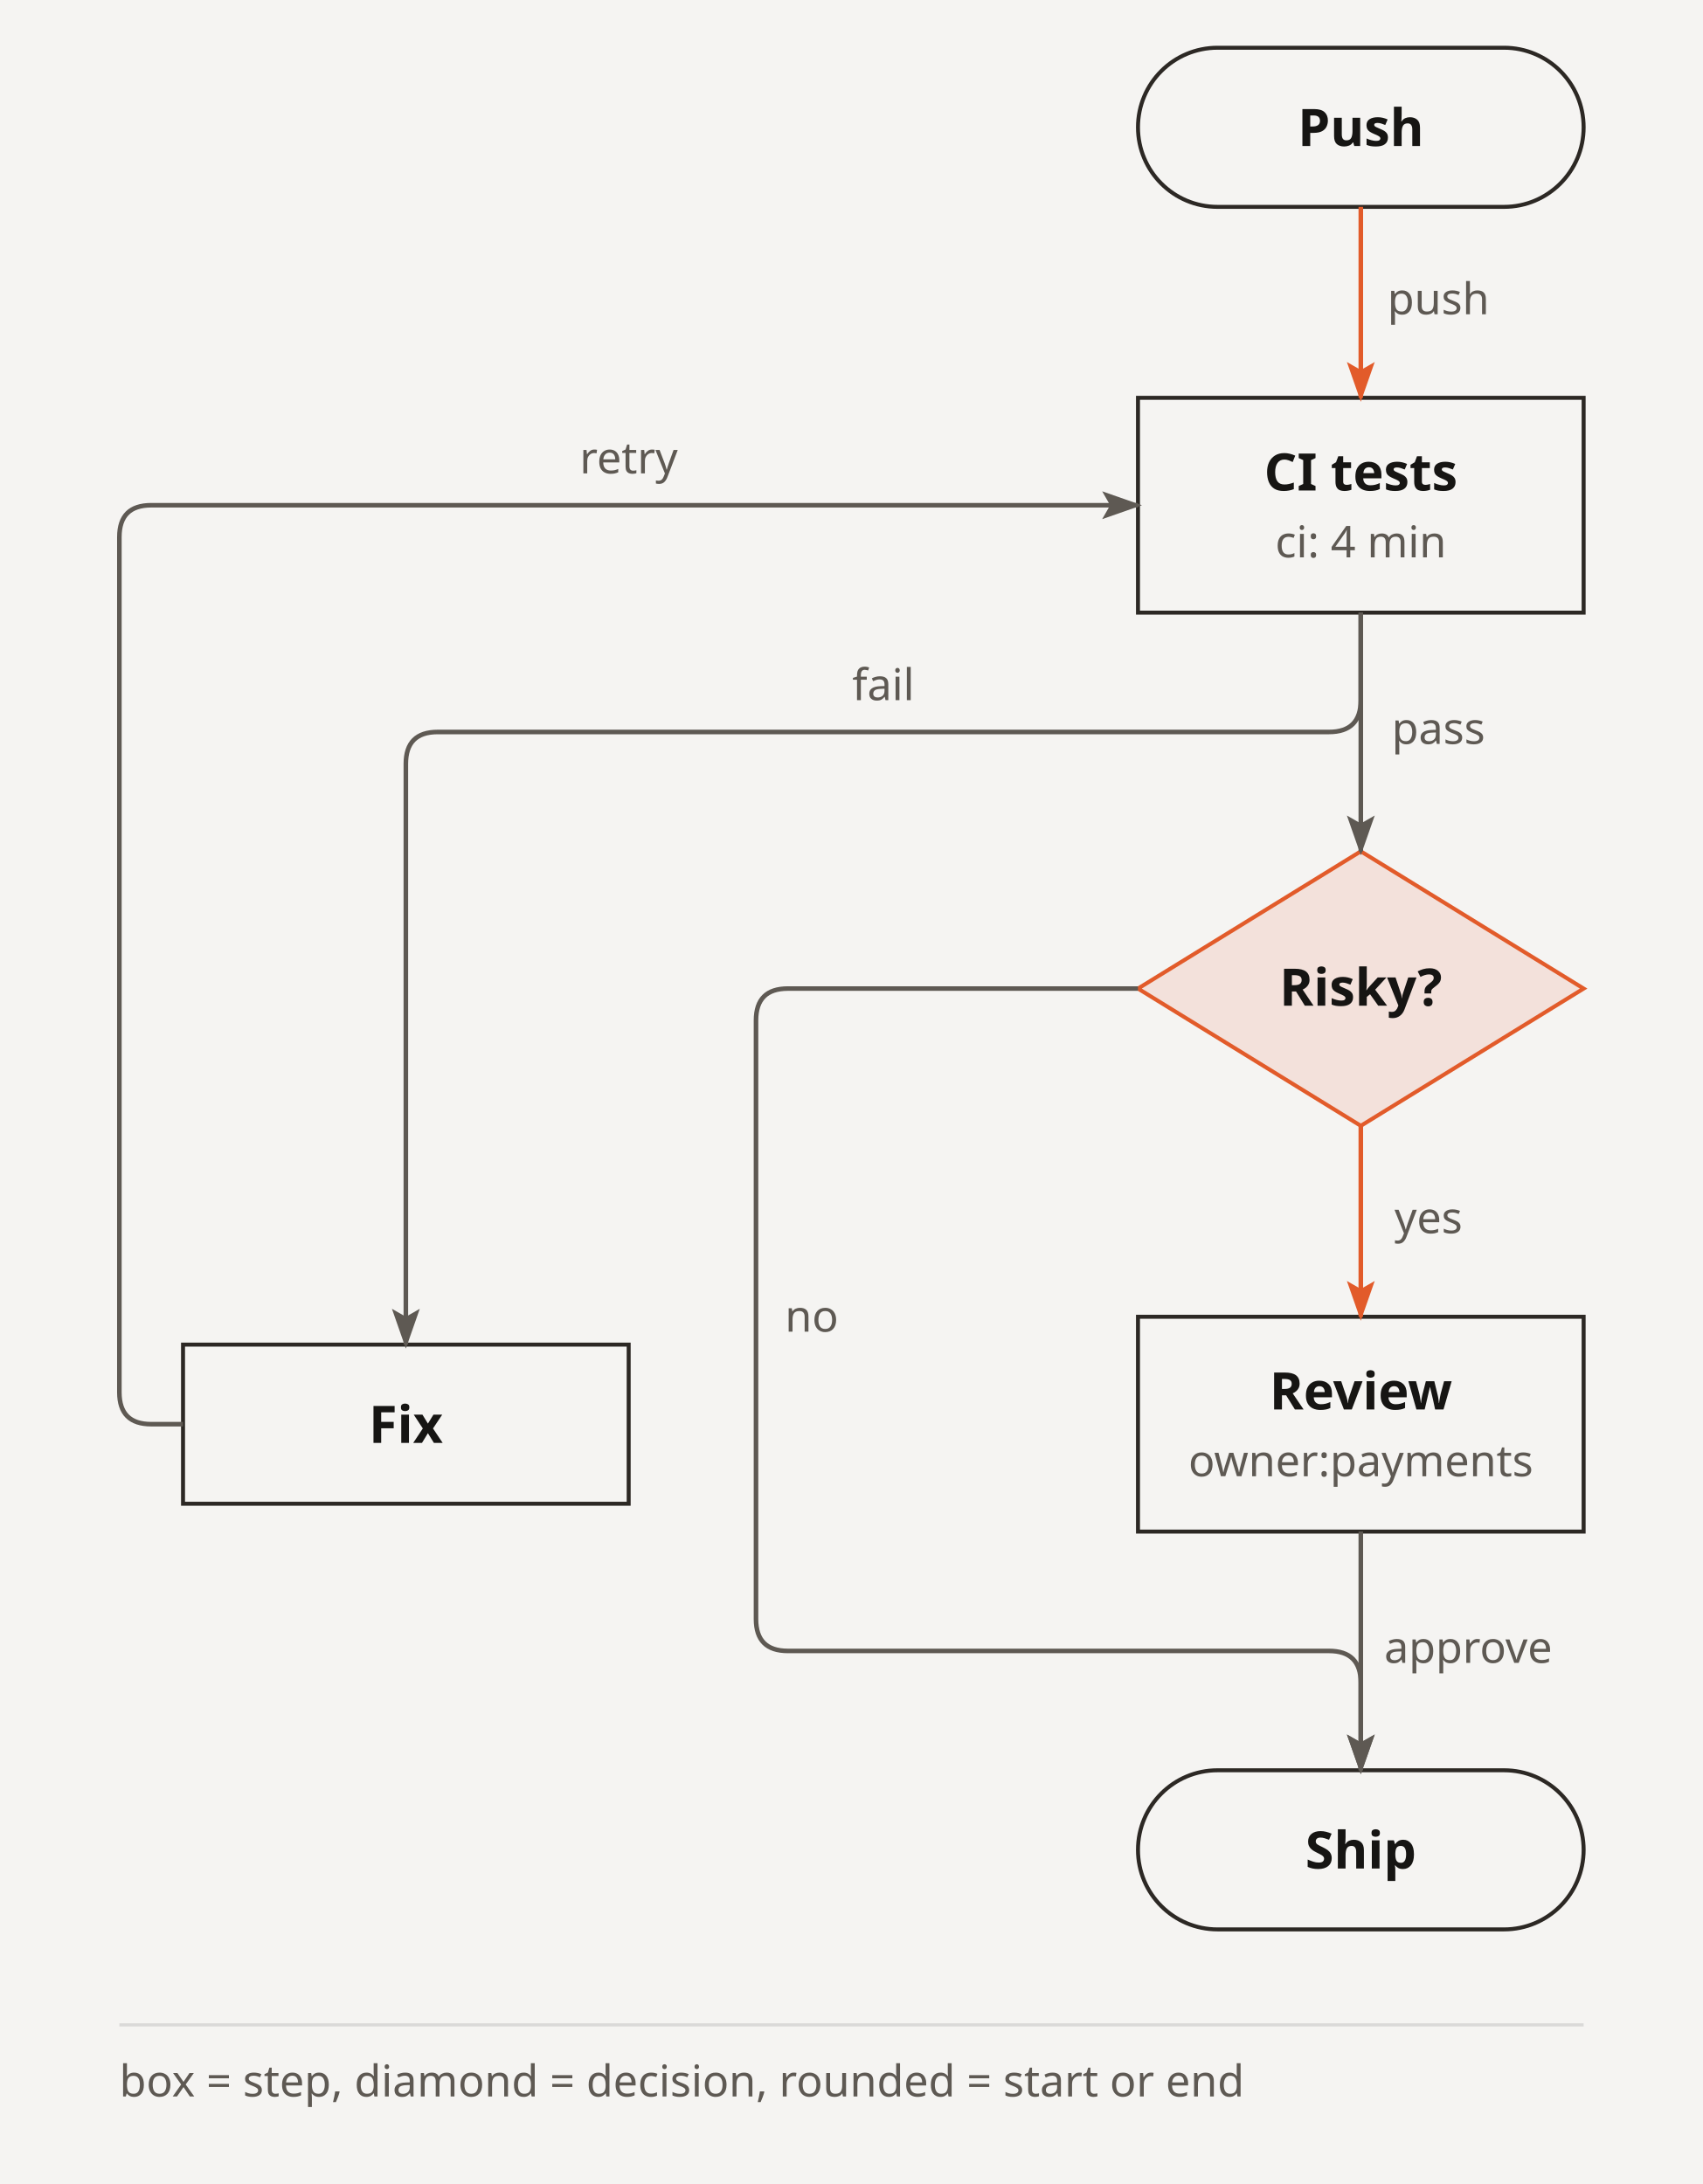
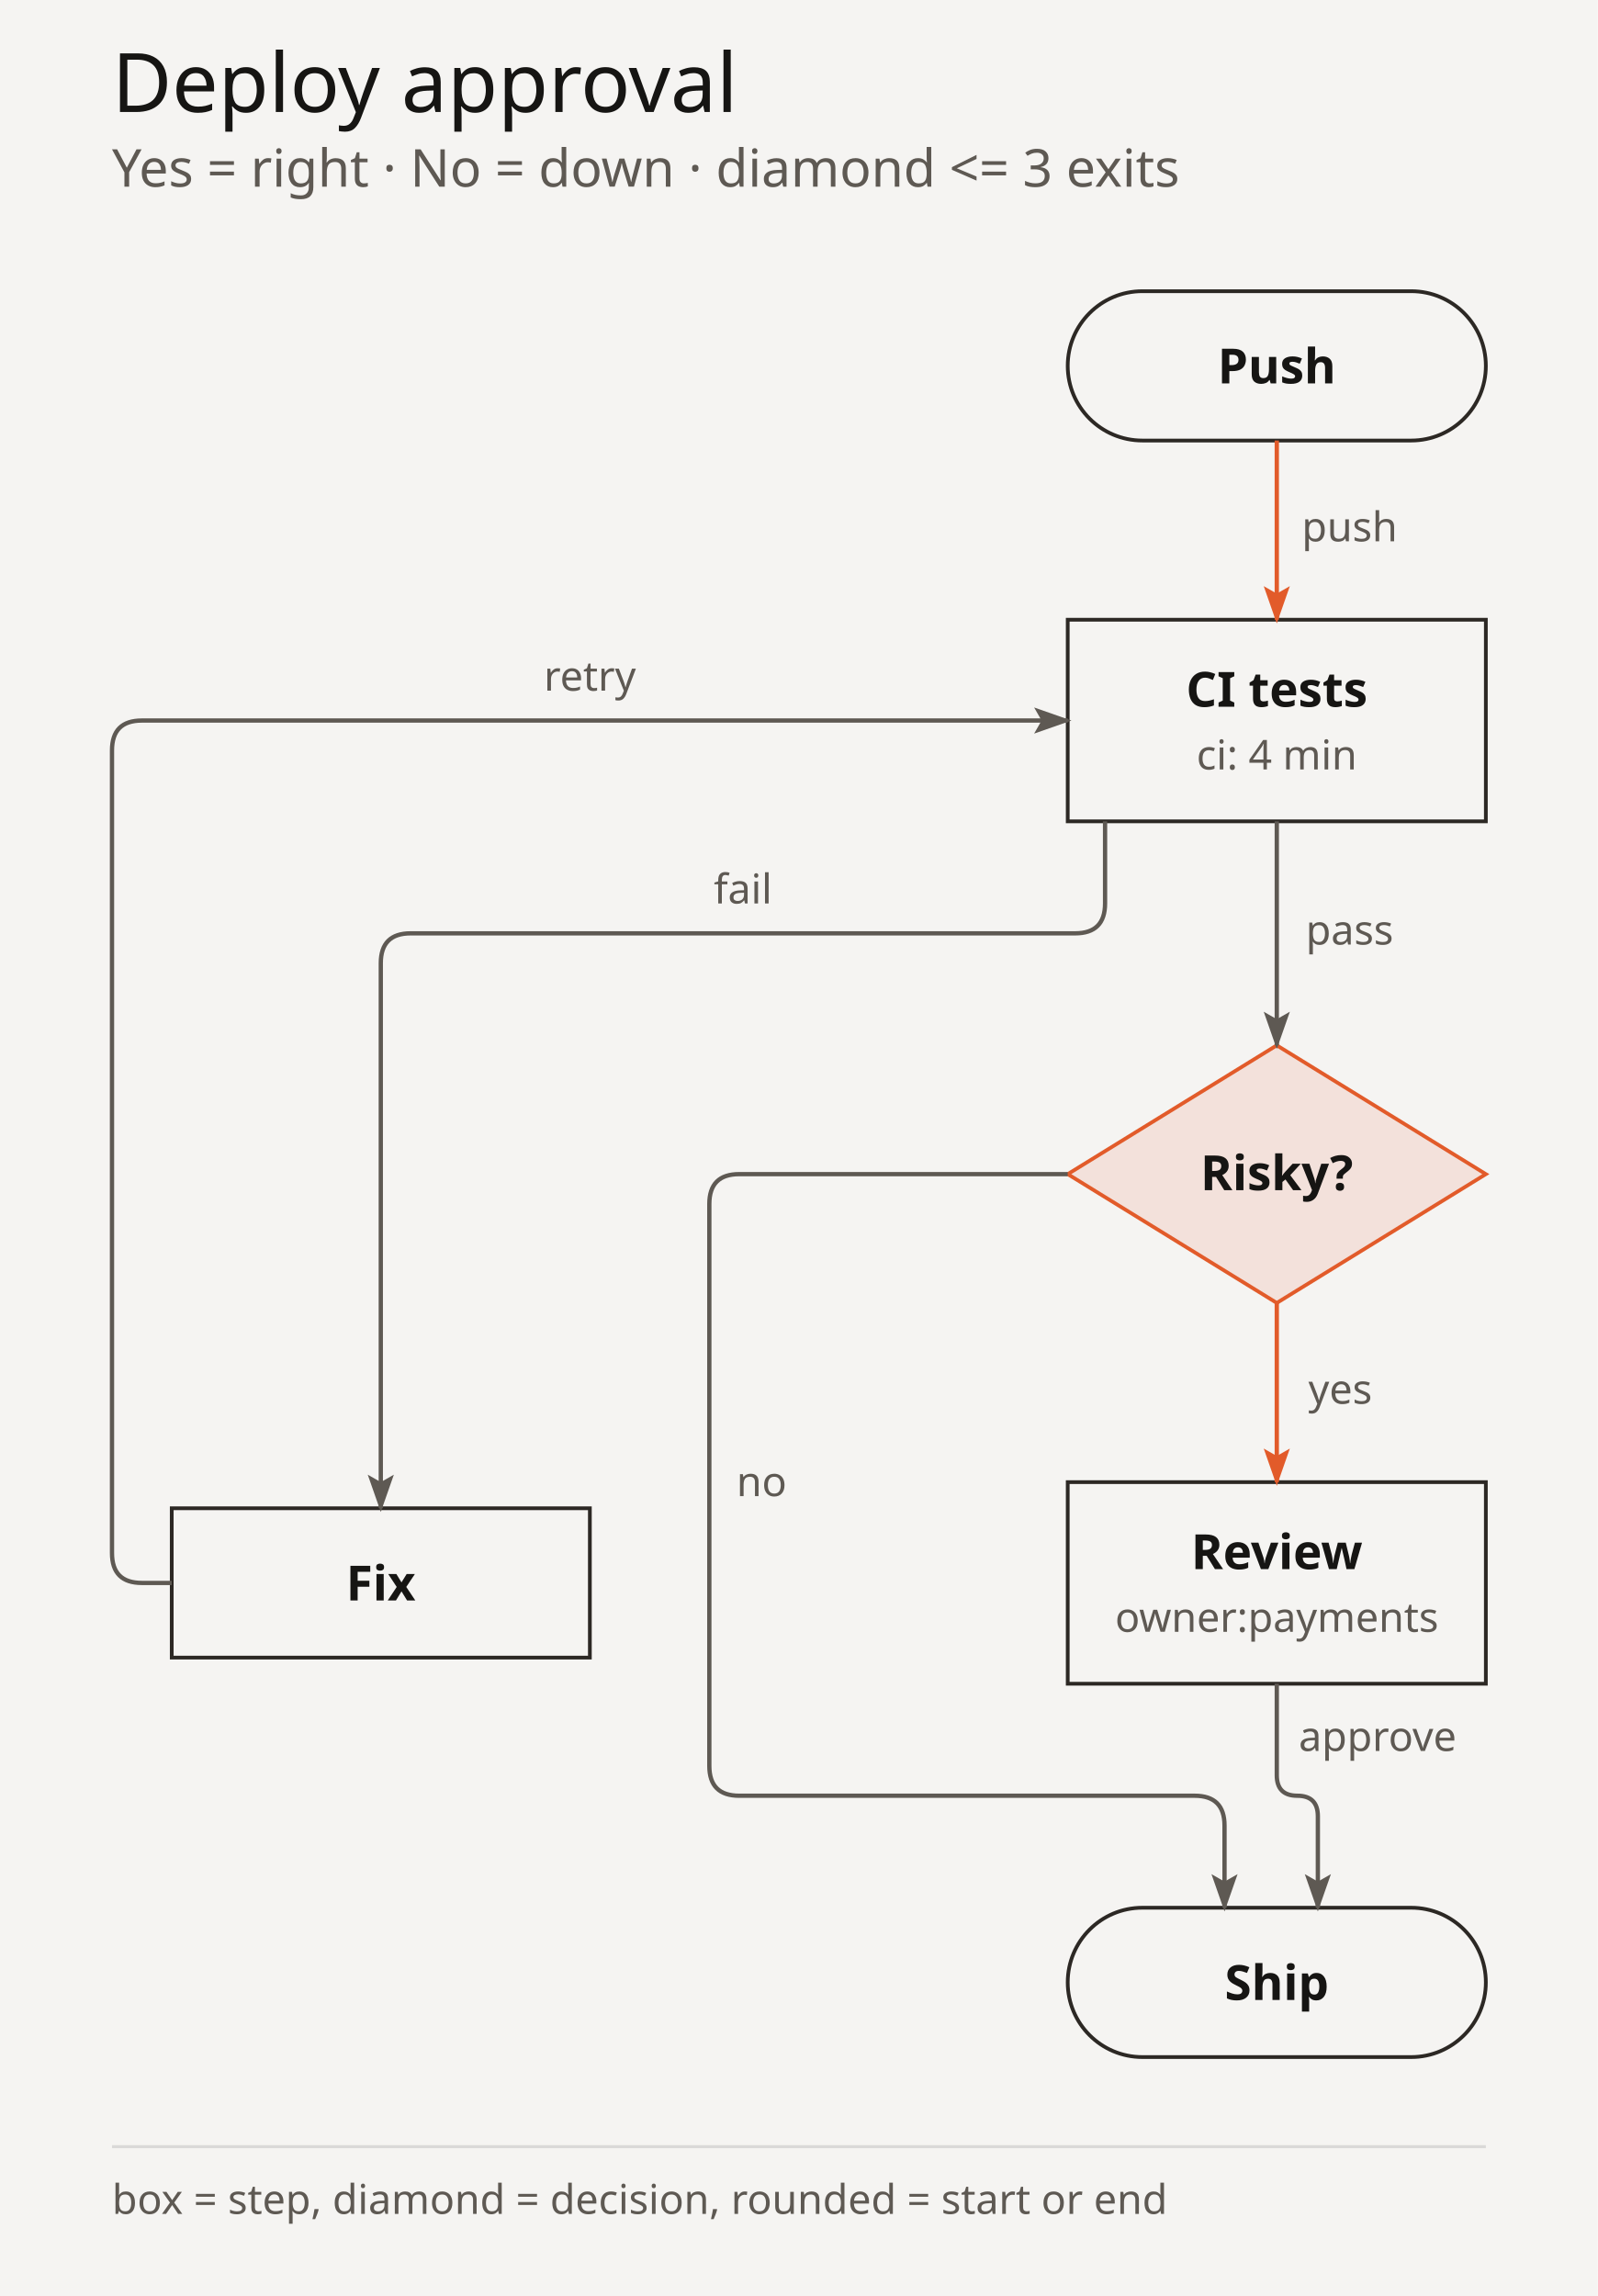
- <svg xmlns="http://www.w3.org/2000/svg" role="graphics-document" aria-roledescription="flow diagram" data-legibility="all" viewBox="0 66 428 549" width="428">
+ <svg xmlns="http://www.w3.org/2000/svg" role="graphics-document" aria-roledescription="flow diagram" data-legibility="all" viewBox="0 0 428 615" width="428">
  <rect width="428" height="615" fill="#f5f4f2" aria-hidden="true" />
  <defs>
    <marker id="a" markerWidth="10" markerHeight="7" refX="9" refY="3.5" orient="auto" markerUnits="userSpaceOnUse">
      <polygon points="0 0,10 3.5,0 7,2 3.5" fill="#5e5953" />
    </marker>
    <marker id="aa" markerWidth="10" markerHeight="7" refX="9" refY="3.5" orient="auto" markerUnits="userSpaceOnUse">
      <polygon points="0 0,10 3.5,0 7,2 3.5" fill="#e25b2a" />
    </marker>
    <marker id="al" markerWidth="10" markerHeight="7" refX="9" refY="3.5" orient="auto" markerUnits="userSpaceOnUse">
      <polygon points="0 0,10 3.5,0 7,2 3.5" fill="#3a3530" />
    </marker>
    <marker id="ar" markerWidth="10" markerHeight="7" refX="9" refY="3.5" orient="auto" markerUnits="userSpaceOnUse">
      <polygon points="0 0,10 3.5,0 7,2 3.5" fill="#8c867e" />
    </marker>
  </defs>
  <text x="30" y="30" font-size="22" font-weight="500" font-family="system-ui, 'Segoe UI', sans-serif" fill="#161513" data-size-from="stylesheet 'site', rule 'figure::title'">Deploy approval</text>
  <text x="30" y="50" font-size="14" font-family="system-ui, 'Segoe UI', sans-serif" fill="#5e5953" data-size-from="stylesheet 'site', rule 'figure::sub'">Yes = right · No = down · diamond &lt;= 3 exits</text>
  <rect x="286" y="78" width="112" height="40" rx="20" fill="#f5f4f2" aria-hidden="true" />
  <rect x="286" y="78" width="112" height="40" rx="20" fill="#f5f4f2" stroke="#2c2824" stroke-width="1" data-node="start" data-label="Push" role="graphics-symbol" aria-roledescription="start or end" aria-label="Push" />
  <text x="342" y="102.7" font-size="13" font-weight="600" font-family="system-ui, 'Segoe UI', sans-serif" fill="#161513" text-anchor="middle" aria-hidden="true">Push</text>
  <rect x="286" y="166" width="112" height="54" rx="0" fill="#f5f4f2" aria-hidden="true" />
  <rect x="286" y="166" width="112" height="54" rx="0" fill="#f5f4f2" stroke="#2c2824" stroke-width="1" data-node="tests" data-label="CI tests" role="graphics-symbol" aria-roledescription="box" aria-label="CI tests, ci: 4 min" />
  <text x="342" y="189.3" font-size="13" font-weight="600" font-family="system-ui, 'Segoe UI', sans-serif" fill="#161513" text-anchor="middle" aria-hidden="true">CI tests</text>
  <text x="342" y="206.1" font-size="11" font-family="system-ui, 'Segoe UI', sans-serif" fill="#5e5953" text-anchor="middle" aria-hidden="true">ci: 4 min</text>
  <polygon points="342,280 398,314.5 342,349 286,314.5" fill="#f5f4f2" aria-hidden="true" />
  <polygon points="342,280 398,314.5 342,349 286,314.5" fill="rgba(226,91,42,0.12)" stroke="#e25b2a" stroke-width="1" data-node="risk?" data-label="Risky?" data-cx="342" data-cy="314.5" role="graphics-symbol" aria-roledescription="decision" aria-label="Risky?" />
  <text x="342" y="318.8" font-size="13" font-weight="600" font-family="system-ui, 'Segoe UI', sans-serif" fill="#161513" text-anchor="middle" aria-hidden="true">Risky?</text>
  <rect x="46" y="404" width="112" height="40" rx="0" fill="#f5f4f2" aria-hidden="true" />
  <rect x="46" y="404" width="112" height="40" rx="0" fill="#f5f4f2" stroke="#2c2824" stroke-width="1" data-node="fix" data-label="Fix" role="graphics-symbol" aria-roledescription="box" aria-label="Fix" />
  <text x="102" y="428.7" font-size="13" font-weight="600" font-family="system-ui, 'Segoe UI', sans-serif" fill="#161513" text-anchor="middle" aria-hidden="true">Fix</text>
  <rect x="286" y="397" width="112" height="54" rx="0" fill="#f5f4f2" aria-hidden="true" />
  <rect x="286" y="397" width="112" height="54" rx="0" fill="#f5f4f2" stroke="#2c2824" stroke-width="1" data-node="review" data-label="Review" role="graphics-symbol" aria-roledescription="box" aria-label="Review, owner:payments" />
  <text x="342" y="420.3" font-size="13" font-weight="600" font-family="system-ui, 'Segoe UI', sans-serif" fill="#161513" text-anchor="middle" aria-hidden="true">Review</text>
  <text x="342" y="437.1" font-size="11" font-family="system-ui, 'Segoe UI', sans-serif" fill="#5e5953" text-anchor="middle" aria-hidden="true">owner:payments</text>
  <rect x="286" y="511" width="112" height="40" rx="20" fill="#f5f4f2" aria-hidden="true" />
  <rect x="286" y="511" width="112" height="40" rx="20" fill="#f5f4f2" stroke="#2c2824" stroke-width="1" data-node="ship" data-label="Ship" role="graphics-symbol" aria-roledescription="start or end" aria-label="Ship" />
  <text x="342" y="535.7" font-size="13" font-weight="600" font-family="system-ui, 'Segoe UI', sans-serif" fill="#161513" text-anchor="middle" aria-hidden="true">Ship</text>
  <path d="M342,118 L342,166" fill="none" stroke="#e25b2a" stroke-width="1.15" marker-end="url(#aa)" data-from="start" data-to="tests" data-label="push" data-id="start-&gt;tests:push" data-from-port="s" data-to-port="n" role="graphics-symbol" aria-roledescription="arrow" aria-label="Push to CI tests: push" />
  <path d="M342,220 L342,280" fill="none" stroke="#5e5953" stroke-width="1.15" marker-end="url(#a)" data-from="tests" data-to="risk?" data-label="pass" data-id="tests-&gt;risk?:pass" data-from-port="s" data-to-port="n" role="graphics-symbol" aria-roledescription="arrow" aria-label="CI tests to Risky?: pass" />
-   <path d="M342,220 L342,242 Q342,250 334,250 L110,250 Q102,250 102,258 L102,404" fill="none" stroke="#5e5953" stroke-width="1.15" marker-end="url(#a)" data-from="tests" data-to="fix" data-label="fail" data-id="tests-&gt;fix:fail" data-from-port="s" data-to-port="n" role="graphics-symbol" aria-roledescription="arrow" aria-label="CI tests to Fix: fail" />
+   <path d="M296,220 L296,242 Q296,250 288,250 L110,250 Q102,250 102,258 L102,404" fill="none" stroke="#5e5953" stroke-width="1.15" marker-end="url(#a)" data-from="tests" data-to="fix" data-label="fail" data-id="tests-&gt;fix:fail" data-from-port="s" data-to-port="n" role="graphics-symbol" aria-roledescription="arrow" aria-label="CI tests to Fix: fail" />
  <path d="M342,349 L342,397" fill="none" stroke="#e25b2a" stroke-width="1.15" marker-end="url(#aa)" data-from="risk?" data-to="review" data-label="yes" data-id="risk?-&gt;review:yes" data-from-port="s" data-to-port="n" role="graphics-symbol" aria-roledescription="arrow" aria-label="Risky? to Review: yes" />
-   <path d="M286,314.5 L198,314.5 Q190,314.5 190,322.5 L190,473 Q190,481 198,481 L334,481 Q342,481 342,489 L342,511" fill="none" stroke="#5e5953" stroke-width="1.15" marker-end="url(#a)" data-from="risk?" data-to="ship" data-label="no" data-id="risk?-&gt;ship:no" data-from-port="w" data-to-port="n" role="graphics-symbol" aria-roledescription="arrow" aria-label="Risky? to Ship: no" />
+   <path d="M286,314.5 L198,314.5 Q190,314.5 190,322.5 L190,473 Q190,481 198,481 L320,481 Q328,481 328,489 L328,511" fill="none" stroke="#5e5953" stroke-width="1.15" marker-end="url(#a)" data-from="risk?" data-to="ship" data-label="no" data-id="risk?-&gt;ship:no" data-from-port="w" data-to-port="n" role="graphics-symbol" aria-roledescription="arrow" aria-label="Risky? to Ship: no" />
  <path d="M46,424 L38,424 Q30,424 30,416 L30,201 Q30,193 38,193 L286,193" fill="none" stroke="#5e5953" stroke-width="1.15" marker-end="url(#a)" data-from="fix" data-to="tests" data-label="retry" data-id="fix-&gt;tests:retry" data-from-port="w" data-to-port="w" role="graphics-symbol" aria-roledescription="arrow" aria-label="Fix to CI tests: retry" />
-   <path d="M342,451 L342,511" fill="none" stroke="#5e5953" stroke-width="1.15" marker-end="url(#a)" data-from="review" data-to="ship" data-label="approve" data-id="review-&gt;ship:approve" data-from-port="s" data-to-port="n" role="graphics-symbol" aria-roledescription="arrow" aria-label="Review to Ship: approve" />
+   <path d="M342,451 L342,475.5 Q342,481 347.5,481 L347.5,481 Q353,481 353,486.5 L353,511" fill="none" stroke="#5e5953" stroke-width="1.15" marker-end="url(#a)" data-from="review" data-to="ship" data-label="approve" data-id="review-&gt;ship:approve" data-from-port="s" data-to-port="n" role="graphics-symbol" aria-roledescription="arrow" aria-label="Review to Ship: approve" />
  <rect x="346" y="133" width="31" height="16" rx="2" fill="#f5f4f2" aria-hidden="true" />
  <text x="361.5" y="145" font-size="11" font-family="system-ui, 'Segoe UI', sans-serif" fill="#5e5953" text-anchor="middle" aria-hidden="true">push</text>
  <rect x="346" y="241" width="31" height="16" rx="2" fill="#f5f4f2" aria-hidden="true" />
  <text x="361.5" y="253" font-size="11" font-family="system-ui, 'Segoe UI', sans-serif" fill="#5e5953" text-anchor="middle" aria-hidden="true">pass</text>
-   <rect x="210" y="230" width="24" height="16" rx="2" fill="#f5f4f2" aria-hidden="true" />
-   <text x="222" y="242" font-size="11" font-family="system-ui, 'Segoe UI', sans-serif" fill="#5e5953" text-anchor="middle" aria-hidden="true">fail</text>
+   <rect x="187" y="230" width="24" height="16" rx="2" fill="#f5f4f2" aria-hidden="true" />
+   <text x="199" y="242" font-size="11" font-family="system-ui, 'Segoe UI', sans-serif" fill="#5e5953" text-anchor="middle" aria-hidden="true">fail</text>
  <rect x="346" y="364" width="26" height="16" rx="2" fill="#f5f4f2" aria-hidden="true" />
  <text x="359" y="376" font-size="11" font-family="system-ui, 'Segoe UI', sans-serif" fill="#5e5953" text-anchor="middle" aria-hidden="true">yes</text>
  <rect x="194" y="388.75" width="20" height="16" rx="2" fill="#f5f4f2" aria-hidden="true" />
  <text x="204" y="400.75" font-size="11" font-family="system-ui, 'Segoe UI', sans-serif" fill="#5e5953" text-anchor="middle" aria-hidden="true">no</text>
  <rect x="143" y="173" width="30" height="16" rx="2" fill="#f5f4f2" aria-hidden="true" />
  <text x="158" y="185" font-size="11" font-family="system-ui, 'Segoe UI', sans-serif" fill="#5e5953" text-anchor="middle" aria-hidden="true">retry</text>
-   <rect x="346" y="472" width="46" height="16" rx="2" fill="#f5f4f2" aria-hidden="true" />
-   <text x="369" y="484" font-size="11" font-family="system-ui, 'Segoe UI', sans-serif" fill="#5e5953" text-anchor="middle" aria-hidden="true">approve</text>
+   <rect x="346" y="457" width="46" height="16" rx="2" fill="#f5f4f2" aria-hidden="true" />
+   <text x="369" y="469" font-size="11" font-family="system-ui, 'Segoe UI', sans-serif" fill="#5e5953" text-anchor="middle" aria-hidden="true">approve</text>
  <line x1="30" y1="575" x2="398" y2="575" stroke="rgba(22,21,19,0.12)" stroke-width=".8" aria-hidden="true" />
  <text x="30" y="593" font-size="11" font-family="system-ui, 'Segoe UI', sans-serif" fill="#5e5953">box = step, diamond = decision, rounded = start or end</text>
</svg>
